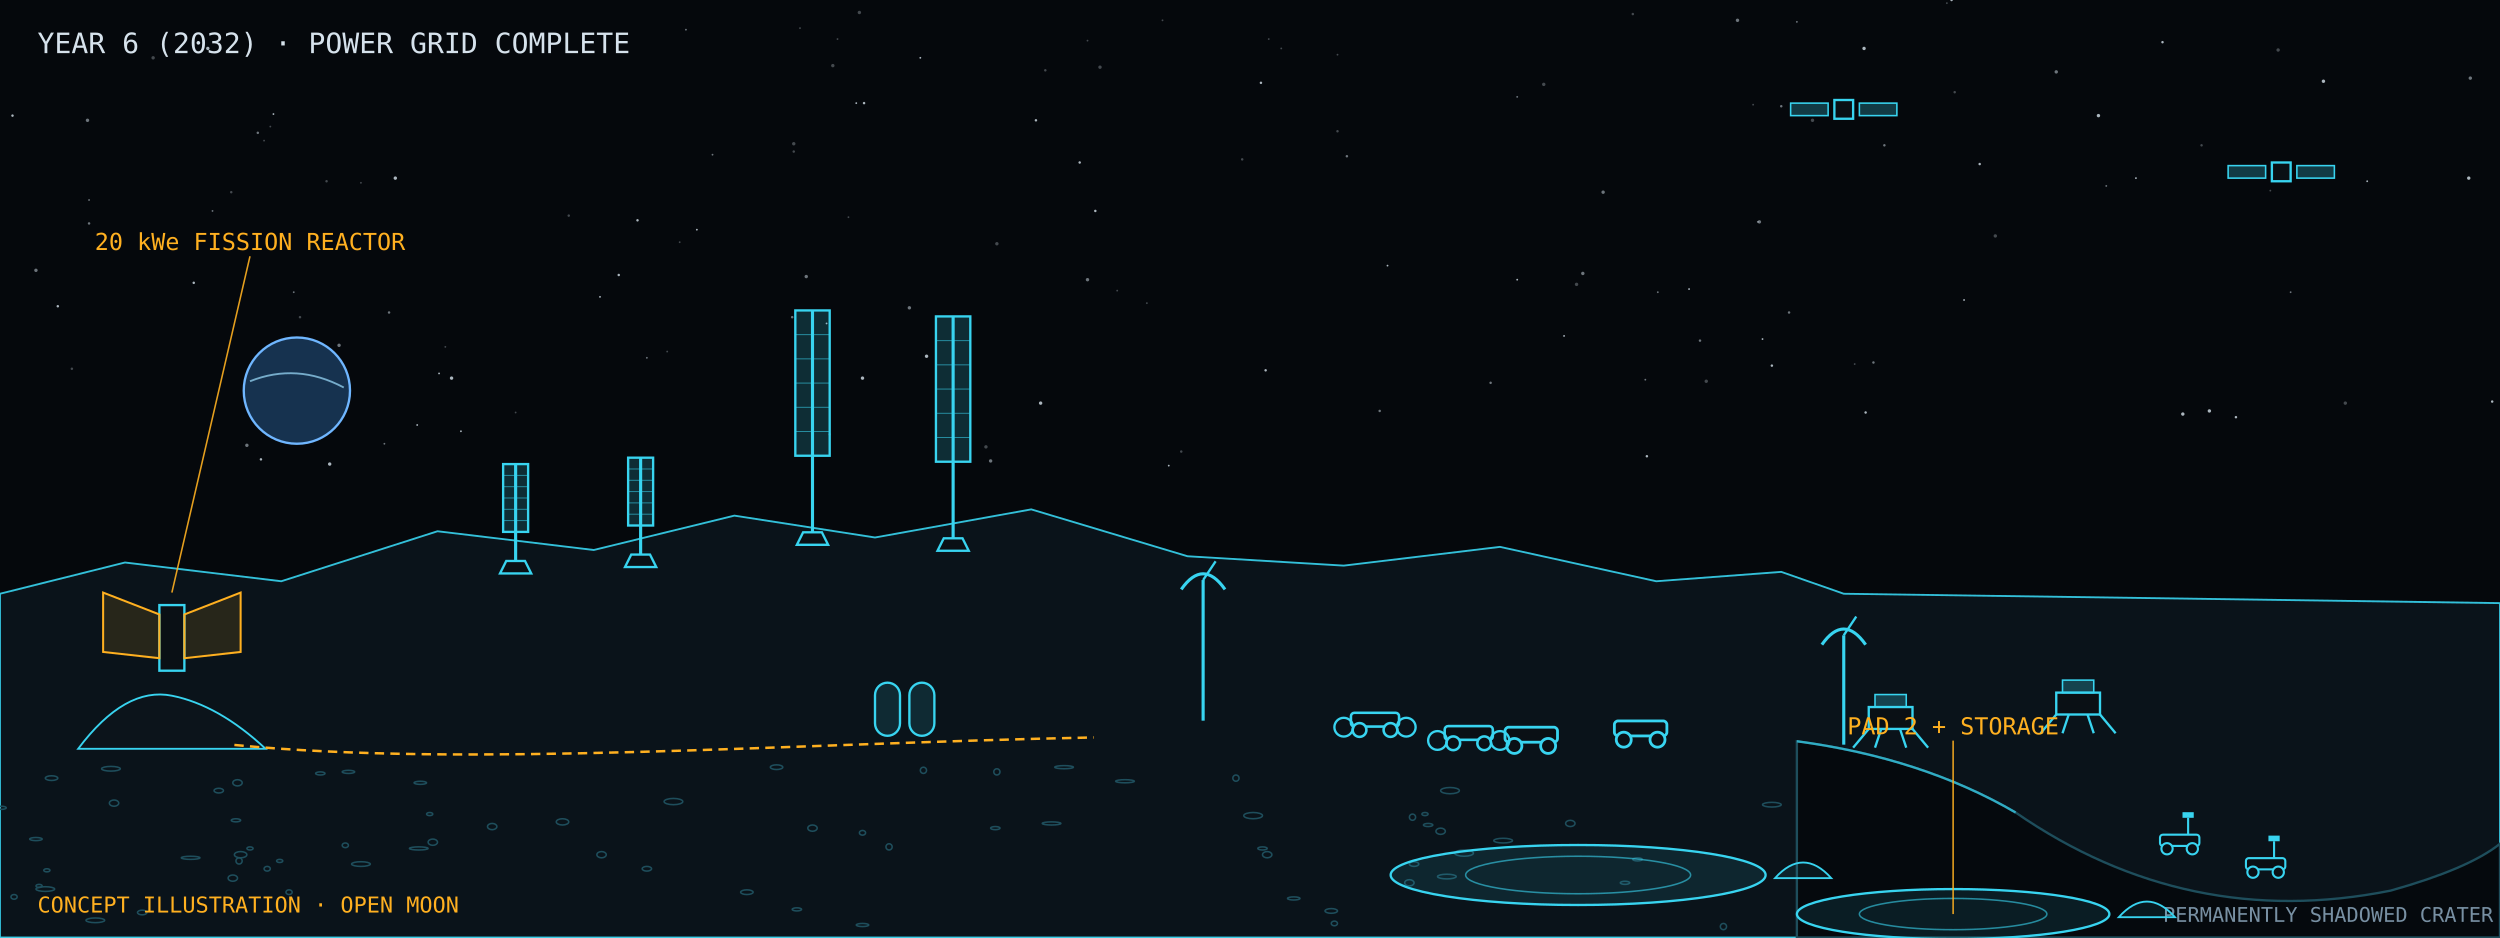
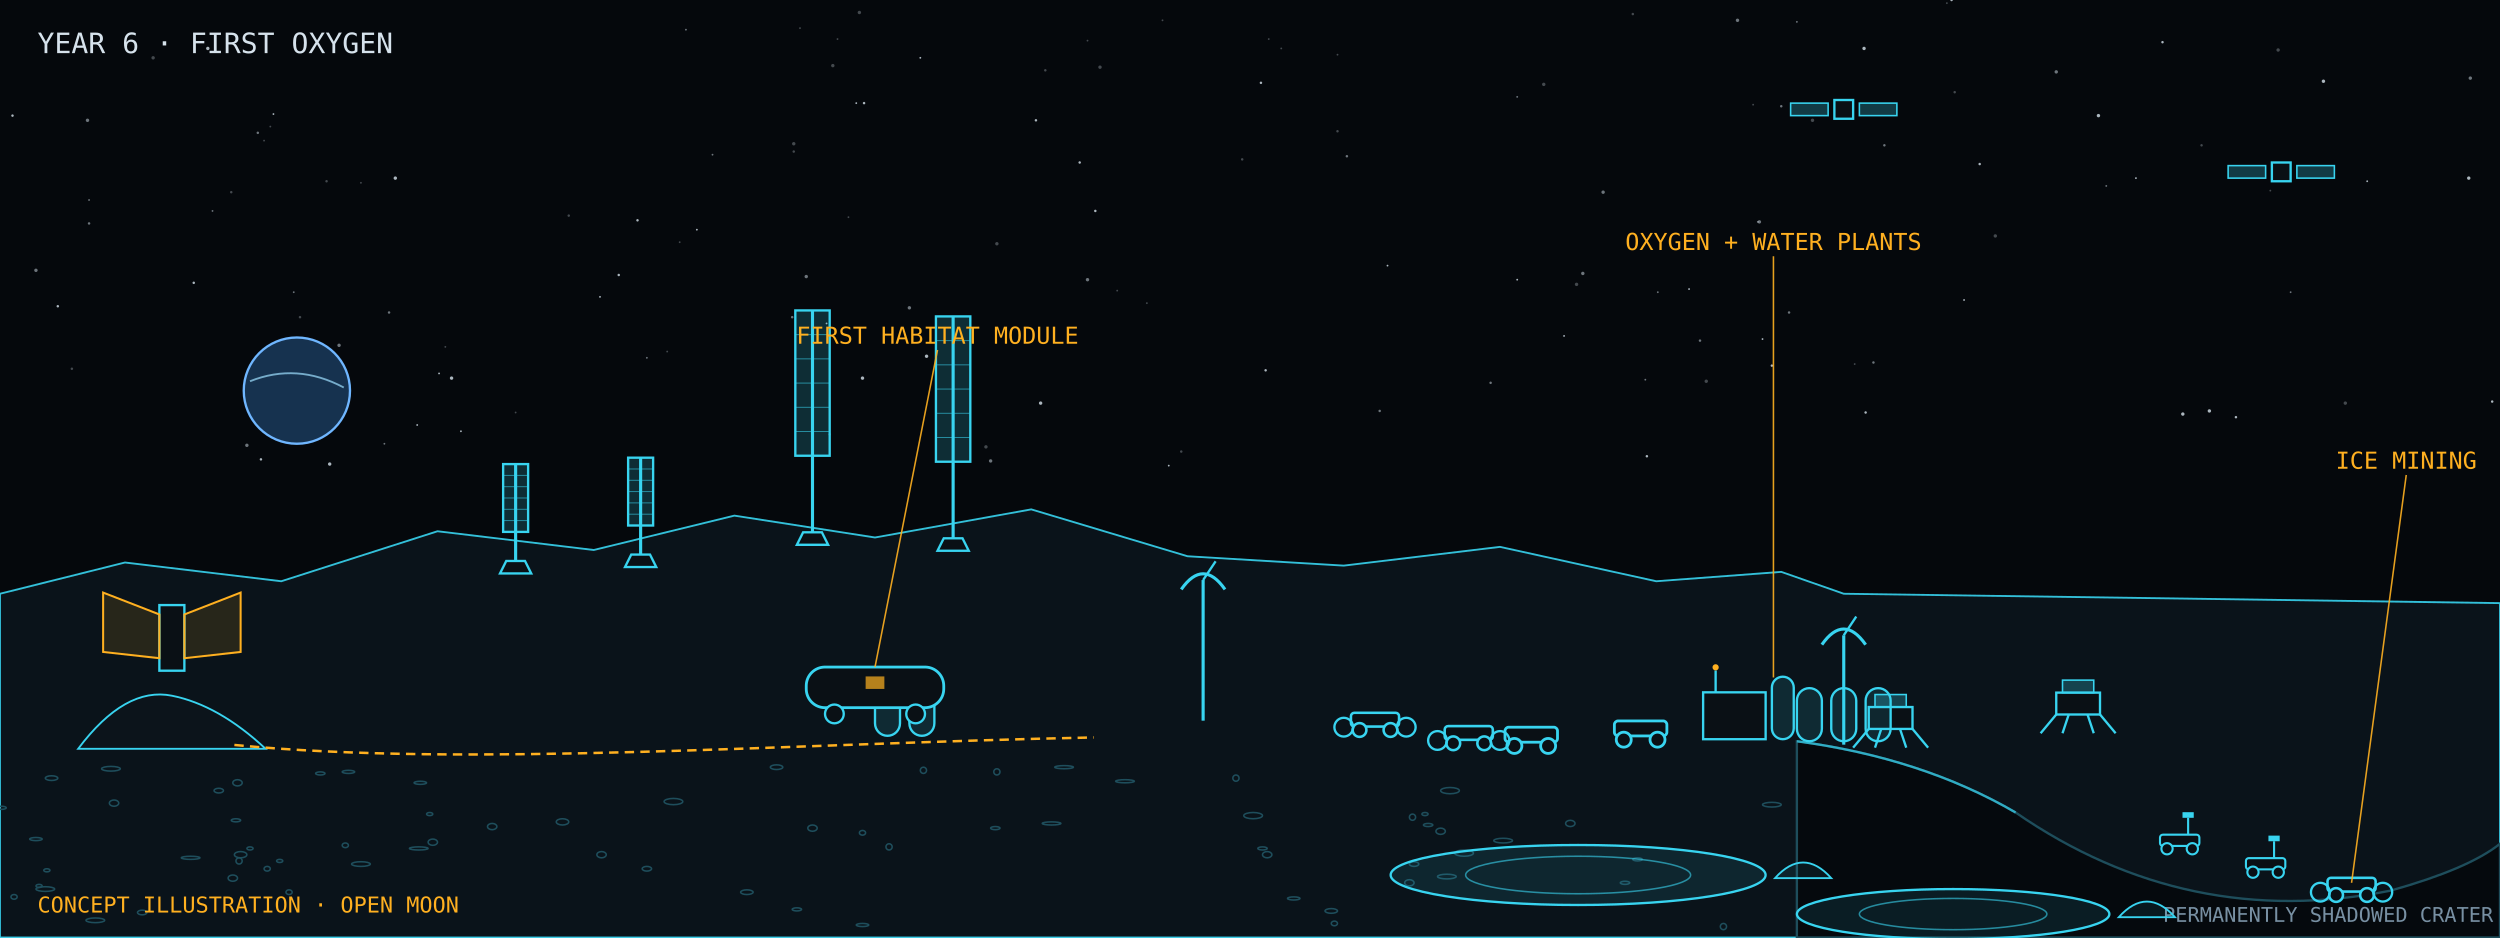
- <svg xmlns="http://www.w3.org/2000/svg" viewBox="0 0 1600 600" width="1600" height="600" role="img" aria-label="Concept illustration of the Open Moon base: YEAR 6 (2032) · POWER GRID COMPLETE">
+ <svg xmlns="http://www.w3.org/2000/svg" viewBox="0 0 1600 600" width="1600" height="600" role="img" aria-label="Concept illustration of the Open Moon base: YEAR 6 · FIRST OXYGEN">
  <rect width="1600" height="600" fill="#05080c" />
  <circle cx="663" cy="77" r="0.8" fill="#d6e2ec" opacity="0.8" />
  <circle cx="98" cy="37" r="1.1" fill="#d6e2ec" opacity="0.3" />
  <circle cx="748" cy="298" r="0.6" fill="#d6e2ec" opacity="0.8" />
  <circle cx="439" cy="19" r="0.6" fill="#d6e2ec" opacity="0.5" />
  <circle cx="856" cy="35" r="0.6" fill="#d6e2ec" opacity="0.3" />
  <circle cx="1128" cy="217" r="0.6" fill="#d6e2ec" opacity="0.8" />
  <circle cx="253" cy="114" r="1.1" fill="#d6e2ec" opacity="0.8" />
  <circle cx="1193" cy="31" r="1.1" fill="#d6e2ec" opacity="0.8" />
  <circle cx="812" cy="25" r="0.6" fill="#d6e2ec" opacity="0.3" />
  <circle cx="1140" cy="68" r="0.8" fill="#d6e2ec" opacity="0.5" />
  <circle cx="295" cy="276" r="0.6" fill="#d6e2ec" opacity="0.8" />
  <circle cx="631" cy="286" r="1.1" fill="#d6e2ec" opacity="0.3" />
  <circle cx="211" cy="297" r="1.1" fill="#d6e2ec" opacity="0.8" />
  <circle cx="384" cy="190" r="0.6" fill="#d6e2ec" opacity="0.8" />
  <circle cx="1458" cy="32" r="1.1" fill="#d6e2ec" opacity="0.3" />
  <circle cx="1267" cy="105" r="0.8" fill="#d6e2ec" opacity="0.8" />
  <circle cx="1088" cy="218" r="0.8" fill="#d6e2ec" opacity="0.5" />
  <circle cx="1199" cy="232" r="0.8" fill="#d6e2ec" opacity="0.5" />
  <circle cx="508" cy="92" r="1.1" fill="#d6e2ec" opacity="0.3" />
  <circle cx="167" cy="294" r="0.8" fill="#d6e2ec" opacity="0.8" />
  <circle cx="1013" cy="175" r="1.1" fill="#d6e2ec" opacity="0.5" />
  <circle cx="589" cy="37" r="0.6" fill="#d6e2ec" opacity="0.8" />
  <circle cx="856" cy="84" r="0.8" fill="#d6e2ec" opacity="0.3" />
  <circle cx="1001" cy="215" r="0.6" fill="#d6e2ec" opacity="0.8" />
  <circle cx="158" cy="285" r="1.1" fill="#d6e2ec" opacity="0.5" />
  <circle cx="696" cy="179" r="1.1" fill="#d6e2ec" opacity="0.5" />
  <circle cx="1187" cy="233" r="0.6" fill="#d6e2ec" opacity="0.3" />
  <circle cx="552" cy="242" r="1.1" fill="#d6e2ec" opacity="0.8" />
  <circle cx="133" cy="31" r="1.1" fill="#d6e2ec" opacity="0.8" />
  <circle cx="634" cy="295" r="1.1" fill="#d6e2ec" opacity="0.5" />
  <circle cx="582" cy="197" r="1.1" fill="#d6e2ec" opacity="0.5" />
  <circle cx="46" cy="236" r="0.8" fill="#d6e2ec" opacity="0.3" />
  <circle cx="1251" cy="59" r="0.8" fill="#d6e2ec" opacity="0.3" />
  <circle cx="446" cy="147" r="0.6" fill="#d6e2ec" opacity="0.8" />
  <circle cx="507" cy="203" r="0.8" fill="#d6e2ec" opacity="0.5" />
  <circle cx="165" cy="85" r="0.8" fill="#d6e2ec" opacity="0.5" />
  <circle cx="1125" cy="142" r="0.6" fill="#d6e2ec" opacity="0.5" />
  <circle cx="1126" cy="142" r="1.1" fill="#d6e2ec" opacity="0.5" />
  <circle cx="734" cy="194" r="0.6" fill="#d6e2ec" opacity="0.3" />
  <circle cx="169" cy="90" r="0.6" fill="#d6e2ec" opacity="0.3" />
  <circle cx="1348" cy="119" r="0.6" fill="#d6e2ec" opacity="0.5" />
  <circle cx="1206" cy="93" r="0.8" fill="#d6e2ec" opacity="0.5" />
  <circle cx="8" cy="74" r="0.8" fill="#d6e2ec" opacity="0.8" />
  <circle cx="756" cy="289" r="0.8" fill="#d6e2ec" opacity="0.3" />
  <circle cx="1414" cy="263" r="1.1" fill="#d6e2ec" opacity="0.8" />
  <circle cx="1384" cy="27" r="0.8" fill="#d6e2ec" opacity="0.8" />
  <circle cx="1145" cy="200" r="0.8" fill="#d6e2ec" opacity="0.5" />
  <circle cx="807" cy="53" r="0.8" fill="#d6e2ec" opacity="0.8" />
  <circle cx="820" cy="31" r="0.6" fill="#d6e2ec" opacity="0.3" />
  <circle cx="427" cy="225" r="0.6" fill="#d6e2ec" opacity="0.3" />
  <circle cx="696" cy="26" r="0.6" fill="#d6e2ec" opacity="0.3" />
  <circle cx="1160" cy="77" r="1.1" fill="#d6e2ec" opacity="0.3" />
  <circle cx="744" cy="13" r="0.6" fill="#d6e2ec" opacity="0.3" />
  <circle cx="1257" cy="192" r="0.6" fill="#d6e2ec" opacity="0.8" />
  <circle cx="516" cy="177" r="1.1" fill="#d6e2ec" opacity="0.5" />
  <circle cx="971" cy="62" r="0.6" fill="#d6e2ec" opacity="0.5" />
  <circle cx="954" cy="245" r="0.8" fill="#d6e2ec" opacity="0.5" />
  <circle cx="175" cy="73" r="0.6" fill="#d6e2ec" opacity="0.8" />
  <circle cx="701" cy="135" r="0.8" fill="#d6e2ec" opacity="0.8" />
  <circle cx="330" cy="264" r="0.6" fill="#d6e2ec" opacity="0.3" />
  <circle cx="1081" cy="185" r="0.6" fill="#d6e2ec" opacity="0.8" />
  <circle cx="1112" cy="13" r="1.1" fill="#d6e2ec" opacity="0.5" />
  <circle cx="1316" cy="46" r="1.1" fill="#d6e2ec" opacity="0.5" />
  <circle cx="1061" cy="187" r="0.6" fill="#d6e2ec" opacity="0.5" />
  <circle cx="1580" cy="114" r="1.1" fill="#d6e2ec" opacity="0.8" />
  <circle cx="1595" cy="257" r="0.8" fill="#d6e2ec" opacity="0.8" />
  <circle cx="456" cy="99" r="0.6" fill="#d6e2ec" opacity="0.5" />
  <circle cx="1515" cy="116" r="0.6" fill="#d6e2ec" opacity="0.8" />
  <circle cx="1009" cy="182" r="1.1" fill="#d6e2ec" opacity="0.3" />
  <circle cx="57" cy="143" r="0.8" fill="#d6e2ec" opacity="0.5" />
  <circle cx="396" cy="176" r="0.8" fill="#d6e2ec" opacity="0.8" />
  <circle cx="715" cy="186" r="0.6" fill="#d6e2ec" opacity="0.3" />
  <circle cx="209" cy="116" r="0.8" fill="#d6e2ec" opacity="0.3" />
  <circle cx="691" cy="104" r="0.8" fill="#d6e2ec" opacity="0.8" />
  <circle cx="1249" cy="0" r="0.8" fill="#d6e2ec" opacity="0.8" />
  <circle cx="704" cy="43" r="1.1" fill="#d6e2ec" opacity="0.3" />
  <circle cx="795" cy="102" r="0.8" fill="#d6e2ec" opacity="0.3" />
  <circle cx="888" cy="170" r="0.6" fill="#d6e2ec" opacity="0.8" />
  <circle cx="810" cy="237" r="0.8" fill="#d6e2ec" opacity="0.8" />
  <circle cx="173" cy="81" r="0.6" fill="#d6e2ec" opacity="0.3" />
  <circle cx="56" cy="77" r="1.1" fill="#d6e2ec" opacity="0.5" />
  <circle cx="1343" cy="74" r="1.1" fill="#d6e2ec" opacity="0.8" />
  <circle cx="971" cy="179" r="0.6" fill="#d6e2ec" opacity="0.8" />
  <circle cx="1122" cy="67" r="0.6" fill="#d6e2ec" opacity="0.3" />
  <circle cx="1487" cy="52" r="1.1" fill="#d6e2ec" opacity="0.8" />
  <circle cx="285" cy="222" r="0.6" fill="#d6e2ec" opacity="0.3" />
  <circle cx="57" cy="128" r="0.6" fill="#d6e2ec" opacity="0.5" />
  <circle cx="1026" cy="123" r="1.1" fill="#d6e2ec" opacity="0.5" />
  <circle cx="531" cy="278" r="0.8" fill="#d6e2ec" opacity="0.3" />
  <circle cx="124" cy="181" r="0.8" fill="#d6e2ec" opacity="0.8" />
  <circle cx="1194" cy="264" r="0.8" fill="#d6e2ec" opacity="0.8" />
  <circle cx="267" cy="272" r="0.6" fill="#d6e2ec" opacity="0.8" />
  <circle cx="1045" cy="9" r="0.8" fill="#d6e2ec" opacity="0.3" />
  <circle cx="1246" cy="2" r="0.6" fill="#d6e2ec" opacity="0.3" />
  <circle cx="289" cy="242" r="1.1" fill="#d6e2ec" opacity="0.8" />
  <circle cx="246" cy="284" r="0.6" fill="#d6e2ec" opacity="0.5" />
  <circle cx="1397" cy="265" r="1.1" fill="#d6e2ec" opacity="0.8" />
  <circle cx="988" cy="54" r="1.1" fill="#d6e2ec" opacity="0.3" />
  <circle cx="508" cy="97" r="0.8" fill="#d6e2ec" opacity="0.3" />
  <circle cx="1581" cy="50" r="1.1" fill="#d6e2ec" opacity="0.5" />
  <circle cx="1150" cy="14" r="0.6" fill="#d6e2ec" opacity="0.5" />
  <circle cx="666" cy="258" r="1.1" fill="#d6e2ec" opacity="0.8" />
  <circle cx="408" cy="141" r="0.8" fill="#d6e2ec" opacity="0.8" />
  <circle cx="1092" cy="244" r="1.1" fill="#d6e2ec" opacity="0.3" />
  <circle cx="1431" cy="267" r="0.8" fill="#d6e2ec" opacity="0.8" />
  <circle cx="414" cy="229" r="0.6" fill="#d6e2ec" opacity="0.5" />
  <circle cx="249" cy="200" r="0.8" fill="#d6e2ec" opacity="0.5" />
  <circle cx="148" cy="123" r="0.8" fill="#d6e2ec" opacity="0.3" />
  <circle cx="435" cy="155" r="0.6" fill="#d6e2ec" opacity="0.3" />
  <circle cx="1466" cy="187" r="0.6" fill="#d6e2ec" opacity="0.5" />
  <circle cx="281" cy="239" r="0.6" fill="#d6e2ec" opacity="0.8" />
  <circle cx="192" cy="203" r="0.8" fill="#d6e2ec" opacity="0.3" />
  <circle cx="1367" cy="114" r="0.6" fill="#d6e2ec" opacity="0.8" />
  <circle cx="883" cy="263" r="0.8" fill="#d6e2ec" opacity="0.5" />
  <circle cx="862" cy="100" r="0.8" fill="#d6e2ec" opacity="0.5" />
  <circle cx="188" cy="187" r="0.6" fill="#d6e2ec" opacity="0.5" />
  <circle cx="1134" cy="234" r="0.8" fill="#d6e2ec" opacity="0.8" />
  <circle cx="37" cy="196" r="0.8" fill="#d6e2ec" opacity="0.8" />
  <circle cx="1277" cy="151" r="1.1" fill="#d6e2ec" opacity="0.3" />
  <circle cx="231" cy="117" r="0.6" fill="#d6e2ec" opacity="0.3" />
  <circle cx="543" cy="139" r="0.6" fill="#d6e2ec" opacity="0.3" />
  <circle cx="553" cy="66" r="0.8" fill="#d6e2ec" opacity="0.8" />
  <circle cx="529" cy="207" r="0.6" fill="#d6e2ec" opacity="0.8" />
  <circle cx="1054" cy="292" r="0.8" fill="#d6e2ec" opacity="0.8" />
  <circle cx="669" cy="45" r="0.8" fill="#d6e2ec" opacity="0.3" />
  <circle cx="1409" cy="93" r="0.8" fill="#d6e2ec" opacity="0.3" />
  <circle cx="550" cy="8" r="1.1" fill="#d6e2ec" opacity="0.3" />
  <circle cx="533" cy="42" r="1.1" fill="#d6e2ec" opacity="0.3" />
  <circle cx="136" cy="135" r="0.6" fill="#d6e2ec" opacity="0.5" />
  <circle cx="23" cy="173" r="1.1" fill="#d6e2ec" opacity="0.5" />
  <circle cx="548" cy="66" r="0.6" fill="#d6e2ec" opacity="0.8" />
  <circle cx="1453" cy="122" r="0.6" fill="#d6e2ec" opacity="0.3" />
  <circle cx="536" cy="25" r="0.6" fill="#d6e2ec" opacity="0.3" />
  <circle cx="638" cy="156" r="1.1" fill="#d6e2ec" opacity="0.3" />
  <circle cx="593" cy="228" r="1.1" fill="#d6e2ec" opacity="0.8" />
  <circle cx="364" cy="138" r="0.8" fill="#d6e2ec" opacity="0.3" />
  <circle cx="512" cy="18" r="0.6" fill="#d6e2ec" opacity="0.3" />
  <circle cx="1501" cy="258" r="1.1" fill="#d6e2ec" opacity="0.3" />
  <circle cx="1053" cy="243" r="0.6" fill="#d6e2ec" opacity="0.5" />
  <circle cx="217" cy="221" r="1.1" fill="#d6e2ec" opacity="0.5" />
  <circle cx="190" cy="250" r="34" fill="#16324f" stroke="#6fb6ff" stroke-width="1.5" />
  <path d="M160 244 Q190 232 220 248" stroke="#9ee0ff" stroke-width="1.2" fill="none" opacity=".7" />
  <path d="M0 380 L80 360 L180 372 L280 340 L380 352 L470 330 L560 344 L660 326 L760 356 L860 362 L960 350 L1060 372 L1140 366 L1180 380 L1600 386 L1600 600 L0 600Z" fill="#0b141c" stroke="#38d4f0" stroke-width="1.2" opacity=".9" />
  <path d="M0 0 470.0 L20 473.2 L40 476.0 L60 478.1 L80 479.3 L100 479.5 L120 478.8 L140 477.5 L160 476.0 L180 474.5 L200 473.4 L220 473.0 L240 473.3 L260 474.3 L280 475.7 L300 477.2 L320 478.5 L340 479.3 L360 479.2 L380 478.2 L400 476.2 L420 473.5 L440 470.3 L460 467.1 L480 464.2 L500 462.0 L520 460.7 L540 460.3 L560 460.9 L580 462.1 L600 463.7 L620 465.2 L640 466.4 L660 467.0 L680 466.8 L700 466.0 L720 464.6 L740 463.1 L760 461.7 L780 460.9 L800 460.9 L820 461.8 L840 463.6 L860 466.3 L880 469.4 L900 472.6 L920 475.6 L940 477.9 L960 479.3 L980 479.8 L1000 479.3 L1020 478.2 L1040 476.6 L1060 475.0 L1080 473.7 L1100 473.1 L1120 473.1 L1140 473.8 L1160 475.1 L1180 476.6 L1200 478.0 L1220 478.9 L1240 479.0 L1260 478.3 L1280 476.5 L1300 474.0 L1320 470.9 L1340 467.7 L1360 464.6 L1380 462.2 L1400 460.7 L1420 460.1 L1440 460.4 L1460 461.5 L1480 463.1 L1500 464.7 L1520 466.1 L1540 466.9 L1560 467.0 L1580 466.4 L1600 465.2 L1600 600 L0 600Z" fill="#0e1922" stroke="#38d4f0" stroke-width="1.5" />
  <ellipse cx="926" cy="561" rx="6" ry="1.5" fill="none" stroke="#1e4e5c" stroke-width="1" />
  <ellipse cx="1040" cy="565" rx="3" ry="1" fill="none" stroke="#1e4e5c" stroke-width="1" />
  <ellipse cx="1048" cy="550" rx="3" ry="1" fill="none" stroke="#1e4e5c" stroke-width="1" />
  <ellipse cx="914" cy="528" rx="3" ry="1" fill="none" stroke="#1e4e5c" stroke-width="1" />
  <ellipse cx="1103" cy="593" rx="2" ry="2" fill="none" stroke="#1e4e5c" stroke-width="1" />
  <ellipse cx="811" cy="547" rx="3" ry="2" fill="none" stroke="#1e4e5c" stroke-width="1" />
  <ellipse cx="30" cy="557" rx="2" ry="1" fill="none" stroke="#1e4e5c" stroke-width="1" />
  <ellipse cx="73" cy="514" rx="3" ry="2" fill="none" stroke="#1e4e5c" stroke-width="1" />
  <ellipse cx="61" cy="589" rx="6" ry="1.5" fill="none" stroke="#1e4e5c" stroke-width="1" />
  <ellipse cx="902" cy="565" rx="3" ry="2" fill="none" stroke="#1e4e5c" stroke-width="1" />
  <ellipse cx="478" cy="571" rx="4" ry="1.5" fill="none" stroke="#1e4e5c" stroke-width="1" />
  <ellipse cx="9" cy="574" rx="2" ry="1.5" fill="none" stroke="#1e4e5c" stroke-width="1" />
  <ellipse cx="569" cy="542" rx="2" ry="2" fill="none" stroke="#1e4e5c" stroke-width="1" />
  <ellipse cx="520" cy="530" rx="3" ry="2" fill="none" stroke="#1e4e5c" stroke-width="1" />
  <ellipse cx="591" cy="493" rx="2" ry="2" fill="none" stroke="#1e4e5c" stroke-width="1" />
  <ellipse cx="221" cy="541" rx="2" ry="1.5" fill="none" stroke="#1e4e5c" stroke-width="1" />
  <ellipse cx="791" cy="498" rx="2" ry="2" fill="none" stroke="#1e4e5c" stroke-width="1" />
  <ellipse cx="1" cy="517" rx="3" ry="1" fill="none" stroke="#1e4e5c" stroke-width="1" />
  <ellipse cx="962" cy="538" rx="6" ry="1.5" fill="none" stroke="#1e4e5c" stroke-width="1" />
  <ellipse cx="149" cy="562" rx="3" ry="2" fill="none" stroke="#1e4e5c" stroke-width="1" />
  <ellipse cx="552" cy="533" rx="2" ry="1.5" fill="none" stroke="#1e4e5c" stroke-width="1" />
  <ellipse cx="681" cy="491" rx="6" ry="1" fill="none" stroke="#1e4e5c" stroke-width="1" />
  <ellipse cx="275" cy="521" rx="2" ry="1" fill="none" stroke="#1e4e5c" stroke-width="1" />
  <ellipse cx="122" cy="549" rx="6" ry="1" fill="none" stroke="#1e4e5c" stroke-width="1" />
  <ellipse cx="385" cy="547" rx="3" ry="2" fill="none" stroke="#1e4e5c" stroke-width="1" />
  <ellipse cx="268" cy="543" rx="6" ry="1" fill="none" stroke="#1e4e5c" stroke-width="1" />
  <ellipse cx="808" cy="543" rx="3" ry="1" fill="none" stroke="#1e4e5c" stroke-width="1" />
  <ellipse cx="552" cy="592" rx="4" ry="1" fill="none" stroke="#1e4e5c" stroke-width="1" />
  <ellipse cx="431" cy="513" rx="6" ry="2" fill="none" stroke="#1e4e5c" stroke-width="1" />
  <ellipse cx="205" cy="495" rx="3" ry="1" fill="none" stroke="#1e4e5c" stroke-width="1" />
  <ellipse cx="904" cy="523" rx="2" ry="2" fill="none" stroke="#1e4e5c" stroke-width="1" />
  <ellipse cx="673" cy="527" rx="6" ry="1" fill="none" stroke="#1e4e5c" stroke-width="1" />
  <ellipse cx="152" cy="501" rx="3" ry="2" fill="none" stroke="#1e4e5c" stroke-width="1" />
  <ellipse cx="497" cy="491" rx="4" ry="1.5" fill="none" stroke="#1e4e5c" stroke-width="1" />
  <ellipse cx="928" cy="506" rx="6" ry="2" fill="none" stroke="#1e4e5c" stroke-width="1" />
  <ellipse cx="277" cy="539" rx="3" ry="2" fill="none" stroke="#1e4e5c" stroke-width="1" />
  <ellipse cx="315" cy="529" rx="3" ry="2" fill="none" stroke="#1e4e5c" stroke-width="1" />
  <ellipse cx="510" cy="582" rx="3" ry="1" fill="none" stroke="#1e4e5c" stroke-width="1" />
  <ellipse cx="1134" cy="515" rx="6" ry="1.5" fill="none" stroke="#1e4e5c" stroke-width="1" />
  <ellipse cx="160" cy="543" rx="2" ry="1" fill="none" stroke="#1e4e5c" stroke-width="1" />
  <ellipse cx="223" cy="494" rx="4" ry="1" fill="none" stroke="#1e4e5c" stroke-width="1" />
  <ellipse cx="802" cy="522" rx="6" ry="2" fill="none" stroke="#1e4e5c" stroke-width="1" />
  <ellipse cx="1005" cy="527" rx="3" ry="2" fill="none" stroke="#1e4e5c" stroke-width="1" />
  <ellipse cx="140" cy="506" rx="3" ry="1.5" fill="none" stroke="#1e4e5c" stroke-width="1" />
  <ellipse cx="151" cy="525" rx="3" ry="1" fill="none" stroke="#1e4e5c" stroke-width="1" />
  <ellipse cx="33" cy="498" rx="4" ry="1.5" fill="none" stroke="#1e4e5c" stroke-width="1" />
  <ellipse cx="912" cy="521" rx="2" ry="1" fill="none" stroke="#1e4e5c" stroke-width="1" />
  <ellipse cx="360" cy="526" rx="4" ry="2" fill="none" stroke="#1e4e5c" stroke-width="1" />
  <ellipse cx="269" cy="501" rx="4" ry="1" fill="none" stroke="#1e4e5c" stroke-width="1" />
  <ellipse cx="922" cy="532" rx="3" ry="2" fill="none" stroke="#1e4e5c" stroke-width="1" />
  <ellipse cx="71" cy="492" rx="6" ry="1.5" fill="none" stroke="#1e4e5c" stroke-width="1" />
  <ellipse cx="638" cy="494" rx="2" ry="2" fill="none" stroke="#1e4e5c" stroke-width="1" />
  <ellipse cx="153" cy="551" rx="2" ry="2" fill="none" stroke="#1e4e5c" stroke-width="1" />
  <ellipse cx="637" cy="530" rx="3" ry="1" fill="none" stroke="#1e4e5c" stroke-width="1" />
  <ellipse cx="154" cy="547" rx="4" ry="2" fill="none" stroke="#1e4e5c" stroke-width="1" />
  <ellipse cx="91" cy="584" rx="3" ry="1.5" fill="none" stroke="#1e4e5c" stroke-width="1" />
  <ellipse cx="720" cy="500" rx="6" ry="1" fill="none" stroke="#1e4e5c" stroke-width="1" />
  <ellipse cx="854" cy="591" rx="2" ry="1.5" fill="none" stroke="#1e4e5c" stroke-width="1" />
  <ellipse cx="29" cy="569" rx="6" ry="1.5" fill="none" stroke="#1e4e5c" stroke-width="1" />
  <ellipse cx="25" cy="567" rx="2" ry="1" fill="none" stroke="#1e4e5c" stroke-width="1" />
  <ellipse cx="185" cy="571" rx="2" ry="1.5" fill="none" stroke="#1e4e5c" stroke-width="1" />
  <ellipse cx="852" cy="583" rx="4" ry="1.5" fill="none" stroke="#1e4e5c" stroke-width="1" />
  <ellipse cx="937" cy="546" rx="6" ry="2" fill="none" stroke="#1e4e5c" stroke-width="1" />
  <ellipse cx="171" cy="556" rx="2" ry="1.5" fill="none" stroke="#1e4e5c" stroke-width="1" />
  <ellipse cx="179" cy="551" rx="2" ry="1" fill="none" stroke="#1e4e5c" stroke-width="1" />
  <ellipse cx="231" cy="553" rx="6" ry="1.5" fill="none" stroke="#1e4e5c" stroke-width="1" />
  <ellipse cx="23" cy="537" rx="4" ry="1" fill="none" stroke="#1e4e5c" stroke-width="1" />
  <ellipse cx="414" cy="556" rx="3" ry="1.5" fill="none" stroke="#1e4e5c" stroke-width="1" />
  <ellipse cx="905" cy="553" rx="3" ry="1.5" fill="none" stroke="#1e4e5c" stroke-width="1" />
  <ellipse cx="828" cy="575" rx="4" ry="1" fill="none" stroke="#1e4e5c" stroke-width="1" />
  <path d="M1150 474.4 Q1230 485.1 1290 520 Q1400 596 1530 570 Q1580 556 1600 540 L1600 600 L1150 600Z" fill="#05090d" stroke="#1e4e5c" stroke-width="1.5" />
  <path d="M1150 474.4 Q1230 485.1 1290 520" fill="none" stroke="#38d4f0" stroke-width="1.5" opacity=".7" />
  <text x="1490" y="590" fill="#7890a3" font-family="Share Tech Mono, monospace" font-size="13" text-anchor="middle">PERMANENTLY SHADOWED CRATER</text>
  <g transform="translate(1210,478.5094) scale(1.0)">
    <path d="M-14 -26 h28 v14 h-28z" fill="#0a1015" stroke="#38d4f0" stroke-width="1.5" />
    <path d="M-14 -12 L-24 0 M14 -12 L24 0 M-6 -12 L-10 0 M6 -12 L10 0" stroke="#38d4f0" stroke-width="1.5" />
    <rect x="-10" y="-34" width="20" height="8" fill="rgba(56,212,240,.25)" stroke="#38d4f0" stroke-width="1" />
  </g>
  <g transform="translate(1330,469.2811) scale(1.0)">
    <path d="M-14 -26 h28 v14 h-28z" fill="#0a1015" stroke="#38d4f0" stroke-width="1.5" />
    <path d="M-14 -12 L-24 0 M14 -12 L24 0 M-6 -12 L-10 0 M6 -12 L10 0" stroke="#38d4f0" stroke-width="1.5" />
    <rect x="-10" y="-34" width="20" height="8" fill="rgba(56,212,240,.25)" stroke="#38d4f0" stroke-width="1" />
  </g>
  <g transform="translate(1395,545) scale(0.9)">
    <rect x="-14" y="-12" width="28" height="8" rx="2" fill="#0a1015" stroke="#38d4f0" stroke-width="1.5" />
    <circle cx="-9" cy="-2" r="4" fill="#0a1015" stroke="#38d4f0" stroke-width="1.5" />
    <circle cx="9" cy="-2" r="4" fill="#0a1015" stroke="#38d4f0" stroke-width="1.5" />
    <line x1="6" y1="-12" x2="6" y2="-24" stroke="#38d4f0" stroke-width="1.5" />
    <rect x="2" y="-28" width="8" height="4" fill="#38d4f0" />
  </g>
  <g transform="translate(1450,560) scale(0.9)">
    <rect x="-14" y="-12" width="28" height="8" rx="2" fill="#0a1015" stroke="#38d4f0" stroke-width="1.5" />
    <circle cx="-9" cy="-2" r="4" fill="#0a1015" stroke="#38d4f0" stroke-width="1.5" />
    <circle cx="9" cy="-2" r="4" fill="#0a1015" stroke="#38d4f0" stroke-width="1.5" />
    <line x1="6" y1="-12" x2="6" y2="-24" stroke="#38d4f0" stroke-width="1.5" />
    <rect x="2" y="-28" width="8" height="4" fill="#38d4f0" />
  </g>
  <g transform="translate(980,479.7992) scale(1.2)">
    <rect x="-14" y="-12" width="28" height="8" rx="2" fill="#0a1015" stroke="#38d4f0" stroke-width="1.5" />
    <circle cx="-9" cy="-2" r="4" fill="#0a1015" stroke="#38d4f0" stroke-width="1.5" />
    <circle cx="9" cy="-2" r="4" fill="#0a1015" stroke="#38d4f0" stroke-width="1.5" />
  </g>
  <g transform="translate(1050,475.7929) scale(1.2)">
    <rect x="-14" y="-12" width="28" height="8" rx="2" fill="#0a1015" stroke="#38d4f0" stroke-width="1.5" />
    <circle cx="-9" cy="-2" r="4" fill="#0a1015" stroke="#38d4f0" stroke-width="1.5" />
    <circle cx="9" cy="-2" r="4" fill="#0a1015" stroke="#38d4f0" stroke-width="1.5" />
  </g>
  <line x1="330" y1="367.016" x2="330" y2="297.016" stroke="#38d4f0" stroke-width="2" />
  <rect x="322.0" y="297.016" width="16" height="43.4" fill="rgba(56,212,240,.18)" stroke="#38d4f0" stroke-width="1.5" />
  <line x1="322.0" y1="304.249" x2="338.0" y2="304.249" stroke="#38d4f0" stroke-width=".6" opacity=".6" />
  <line x1="322.0" y1="311.483" x2="338.0" y2="311.483" stroke="#38d4f0" stroke-width=".6" opacity=".6" />
  <line x1="322.0" y1="318.716" x2="338.0" y2="318.716" stroke="#38d4f0" stroke-width=".6" opacity=".6" />
  <line x1="322.0" y1="325.949" x2="338.0" y2="325.949" stroke="#38d4f0" stroke-width=".6" opacity=".6" />
  <line x1="322.0" y1="333.183" x2="338.0" y2="333.183" stroke="#38d4f0" stroke-width=".6" opacity=".6" />
  <path d="M320 367.016 L340 367.016 L336 359.016 L324 359.016Z" fill="#0a1015" stroke="#38d4f0" stroke-width="1.5" />
  <line x1="770" y1="461.231" x2="770" y2="371.231" stroke="#38d4f0" stroke-width="2" />
  <path d="M756 377.231 Q770 357.231 784 377.231" fill="none" stroke="#38d4f0" stroke-width="2" />
  <line x1="770" y1="371.231" x2="778 " y2="359.231" stroke="#38d4f0" stroke-width="1.5" />
  <g transform="translate(880,469.3911) scale(1.1)">
    <rect x="-14" y="-12" width="28" height="8" rx="2" fill="#0a1015" stroke="#38d4f0" stroke-width="1.5" />
    <circle cx="-9" cy="-2" r="4" fill="#0a1015" stroke="#38d4f0" stroke-width="1.5" />
    <circle cx="9" cy="-2" r="4" fill="#0a1015" stroke="#38d4f0" stroke-width="1.5" />
  </g>
  <circle cx="900" cy="465.391" r="6" fill="none" stroke="#38d4f0" stroke-width="1.5" />
  <circle cx="860" cy="465.391" r="6" fill="none" stroke="#38d4f0" stroke-width="1.5" />
  <g transform="translate(940,477.9077) scale(1.1)">
    <rect x="-14" y="-12" width="28" height="8" rx="2" fill="#0a1015" stroke="#38d4f0" stroke-width="1.5" />
    <circle cx="-9" cy="-2" r="4" fill="#0a1015" stroke="#38d4f0" stroke-width="1.5" />
    <circle cx="9" cy="-2" r="4" fill="#0a1015" stroke="#38d4f0" stroke-width="1.5" />
  </g>
  <circle cx="960" cy="473.908" r="6" fill="none" stroke="#38d4f0" stroke-width="1.5" />
  <circle cx="920" cy="473.908" r="6" fill="none" stroke="#38d4f0" stroke-width="1.5" />
  <line x1="410" y1="362.918" x2="410" y2="292.918" stroke="#38d4f0" stroke-width="2" />
  <rect x="402.0" y="292.918" width="16" height="43.4" fill="rgba(56,212,240,.18)" stroke="#38d4f0" stroke-width="1.5" />
  <line x1="402.0" y1="300.151" x2="418.0" y2="300.151" stroke="#38d4f0" stroke-width=".6" opacity=".6" />
  <line x1="402.0" y1="307.384" x2="418.0" y2="307.384" stroke="#38d4f0" stroke-width=".6" opacity=".6" />
  <line x1="402.0" y1="314.618" x2="418.0" y2="314.618" stroke="#38d4f0" stroke-width=".6" opacity=".6" />
  <line x1="402.0" y1="321.851" x2="418.0" y2="321.851" stroke="#38d4f0" stroke-width=".6" opacity=".6" />
  <line x1="402.0" y1="329.084" x2="418.0" y2="329.084" stroke="#38d4f0" stroke-width=".6" opacity=".6" />
  <path d="M400 362.918 L420 362.918 L416 354.918 L404 354.918Z" fill="#0a1015" stroke="#38d4f0" stroke-width="1.5" />
  <line x1="520" y1="348.676" x2="520" y2="198.676" stroke="#38d4f0" stroke-width="2" />
  <rect x="509.0" y="198.676" width="22" height="93.0" fill="rgba(56,212,240,.18)" stroke="#38d4f0" stroke-width="1.5" />
  <line x1="509.0" y1="214.176" x2="531.0" y2="214.176" stroke="#38d4f0" stroke-width=".6" opacity=".6" />
  <line x1="509.0" y1="229.676" x2="531.0" y2="229.676" stroke="#38d4f0" stroke-width=".6" opacity=".6" />
  <line x1="509.0" y1="245.176" x2="531.0" y2="245.176" stroke="#38d4f0" stroke-width=".6" opacity=".6" />
  <line x1="509.0" y1="260.676" x2="531.0" y2="260.676" stroke="#38d4f0" stroke-width=".6" opacity=".6" />
  <line x1="509.0" y1="276.176" x2="531.0" y2="276.176" stroke="#38d4f0" stroke-width=".6" opacity=".6" />
  <path d="M510 348.676 L530 348.676 L526 340.676 L514 340.676Z" fill="#0a1015" stroke="#38d4f0" stroke-width="1.5" />
  <line x1="610" y1="352.503" x2="610" y2="202.503" stroke="#38d4f0" stroke-width="2" />
  <rect x="599.0" y="202.503" width="22" height="93.0" fill="rgba(56,212,240,.18)" stroke="#38d4f0" stroke-width="1.5" />
  <line x1="599.0" y1="218.003" x2="621.0" y2="218.003" stroke="#38d4f0" stroke-width=".6" opacity=".6" />
  <line x1="599.0" y1="233.503" x2="621.0" y2="233.503" stroke="#38d4f0" stroke-width=".6" opacity=".6" />
  <line x1="599.0" y1="249.003" x2="621.0" y2="249.003" stroke="#38d4f0" stroke-width=".6" opacity=".6" />
  <line x1="599.0" y1="264.503" x2="621.0" y2="264.503" stroke="#38d4f0" stroke-width=".6" opacity=".6" />
  <line x1="599.0" y1="280.003" x2="621.0" y2="280.003" stroke="#38d4f0" stroke-width=".6" opacity=".6" />
  <path d="M600 352.503 L620 352.503 L616 344.503 L604 344.503Z" fill="#0a1015" stroke="#38d4f0" stroke-width="1.5" />
  <rect x="1174" y="64" width="12" height="12" fill="#0a1015" stroke="#38d4f0" stroke-width="1.5" />
  <rect x="1146" y="66" width="24" height="8" fill="rgba(56,212,240,.25)" stroke="#38d4f0" stroke-width="1" />
  <rect x="1190" y="66" width="24" height="8" fill="rgba(56,212,240,.25)" stroke="#38d4f0" stroke-width="1" />
  <rect x="1454" y="104" width="12" height="12" fill="#0a1015" stroke="#38d4f0" stroke-width="1.5" />
  <rect x="1426" y="106" width="24" height="8" fill="rgba(56,212,240,.25)" stroke="#38d4f0" stroke-width="1" />
  <rect x="1470" y="106" width="24" height="8" fill="rgba(56,212,240,.25)" stroke="#38d4f0" stroke-width="1" />
  <ellipse cx="1010" cy="560" rx="120" ry="19.2" fill="rgba(56,212,240,.10)" stroke="#38d4f0" stroke-width="1.5" />
  <ellipse cx="1010" cy="560" rx="72.0" ry="12.0" fill="none" stroke="#38d4f0" stroke-width="1" opacity=".6" />
  <path d="M1136 562 Q1154 542 1172 562Z" fill="rgba(56,212,240,.08)" stroke="#38d4f0" stroke-width="1.2" />
  <line x1="1180" y1="476.584" x2="1180" y2="406.584" stroke="#38d4f0" stroke-width="2" />
  <path d="M1166 412.584 Q1180 392.584 1194 412.584" fill="none" stroke="#38d4f0" stroke-width="2" />
  <line x1="1180" y1="406.584" x2="1188 " y2="394.584" stroke="#38d4f0" stroke-width="1.5" />
  <path d="M50 479.249 Q80 439.249 110 445.249 T170 479.249Z" fill="#0c141b" stroke="#38d4f0" stroke-width="1.2" />
  <rect x="102" y="387.249" width="16" height="42" fill="#0a1015" stroke="#38d4f0" stroke-width="1.5" />
  <path d="M102 393.249 L66 379.249 L66 417.249 L102 421.249Z M118 393.249 L154 379.249 L154 417.249 L118 421.249Z" fill="rgba(255,176,32,.12)" stroke="#ffb020" stroke-width="1.3" />
  <path d="M150 476.774 C300 491.224 500 475.982 700 471.965" fill="none" stroke="#ffb020" stroke-width="1.6" stroke-dasharray="6 4" />
  <ellipse cx="1250" cy="585" rx="100" ry="16.0" fill="rgba(56,212,240,.10)" stroke="#38d4f0" stroke-width="1.5" />
  <ellipse cx="1250" cy="585" rx="60.0" ry="10.0" fill="none" stroke="#38d4f0" stroke-width="1" opacity=".6" />
  <path d="M1356 587 Q1374 567 1392 587Z" fill="rgba(56,212,240,.08)" stroke="#38d4f0" stroke-width="1.2" />
  <rect x="560" y="436.914" width="16" height="34" rx="8" fill="rgba(56,212,240,.12)" stroke="#38d4f0" stroke-width="1.5" />
  <rect x="582" y="436.914" width="16" height="34" rx="8" fill="rgba(56,212,240,.12)" stroke="#38d4f0" stroke-width="1.5" />
-   <line x1="110" y1="379.249" x2="160" y2="164" stroke="#ffb020" stroke-width="1" opacity=".9" />
-   <text x="160" y="160" fill="#ffb020" font-family="Share Tech Mono, monospace" font-size="15" text-anchor="middle">20 kWe FISSION REACTOR</text>
-   <line x1="1250" y1="585" x2="1250" y2="474" stroke="#ffb020" stroke-width="1" opacity=".9" />
-   <text x="1250" y="470" fill="#ffb020" font-family="Share Tech Mono, monospace" font-size="15" text-anchor="middle">PAD 2 + STORAGE</text>
+   <rect x="1090" y="443.093" width="40" height="30" fill="#0a1015" stroke="#38d4f0" stroke-width="1.5" />
+   <rect x="1134" y="433.093" width="14" height="40" rx="7" fill="rgba(56,212,240,.12)" stroke="#38d4f0" stroke-width="1.5" />
+   <line x1="1098" y1="443.093" x2="1098" y2="429.093" stroke="#38d4f0" stroke-width="1.5" />
+   <circle cx="1098" cy="427.093" r="2" fill="#ffb020" />
+   <rect x="1150" y="440.402" width="16" height="34" rx="8" fill="rgba(56,212,240,.12)" stroke="#38d4f0" stroke-width="1.5" />
+   <rect x="1172" y="440.402" width="16" height="34" rx="8" fill="rgba(56,212,240,.12)" stroke="#38d4f0" stroke-width="1.5" />
+   <rect x="1194" y="440.402" width="16" height="34" rx="8" fill="rgba(56,212,240,.12)" stroke="#38d4f0" stroke-width="1.5" />
+   <g transform="translate(1505,575) scale(1.1)">
+     <rect x="-14" y="-12" width="28" height="8" rx="2" fill="#0a1015" stroke="#38d4f0" stroke-width="1.5" />
+     <circle cx="-9" cy="-2" r="4" fill="#0a1015" stroke="#38d4f0" stroke-width="1.5" />
+     <circle cx="9" cy="-2" r="4" fill="#0a1015" stroke="#38d4f0" stroke-width="1.5" />
+   </g>
+   <circle cx="1525" cy="571" r="6" fill="none" stroke="#38d4f0" stroke-width="1.5" />
+   <circle cx="1485" cy="571" r="6" fill="none" stroke="#38d4f0" stroke-width="1.5" />
+   <rect x="516" y="426.914" width="88" height="26" rx="12" fill="#0a1015" stroke="#38d4f0" stroke-width="1.8" />
+   <circle cx="534" cy="456.914" r="6" fill="#0a1015" stroke="#38d4f0" stroke-width="1.5" />
+   <circle cx="586" cy="456.914" r="6" fill="#0a1015" stroke="#38d4f0" stroke-width="1.5" />
+   <rect x="554" y="432.914" width="12" height="8" fill="#ffb020" opacity=".7" />
+   <line x1="1135" y1="433.582" x2="1135" y2="164" stroke="#ffb020" stroke-width="1" opacity=".9" />
+   <text x="1135" y="160" fill="#ffb020" font-family="Share Tech Mono, monospace" font-size="15" text-anchor="middle">OXYGEN + WATER PLANTS</text>
+   <line x1="1505" y1="565" x2="1540" y2="304" stroke="#ffb020" stroke-width="1" opacity=".9" />
+   <text x="1540" y="300" fill="#ffb020" font-family="Share Tech Mono, monospace" font-size="15" text-anchor="middle">ICE MINING</text>
+   <line x1="560" y1="426.914" x2="600" y2="224" stroke="#ffb020" stroke-width="1" opacity=".9" />
+   <text x="600" y="220" fill="#ffb020" font-family="Share Tech Mono, monospace" font-size="15" text-anchor="middle">FIRST HABITAT MODULE</text>
  <text x="24" y="584" fill="#ffb020" font-family="Share Tech Mono, monospace" font-size="14">CONCEPT ILLUSTRATION · OPEN MOON</text>
-   <text x="24" y="34" fill="#d6e2ec" font-family="Share Tech Mono, monospace" font-size="18">YEAR 6 (2032) · POWER GRID COMPLETE</text>
+   <text x="24" y="34" fill="#d6e2ec" font-family="Share Tech Mono, monospace" font-size="18">YEAR 6 · FIRST OXYGEN</text>
</svg>
